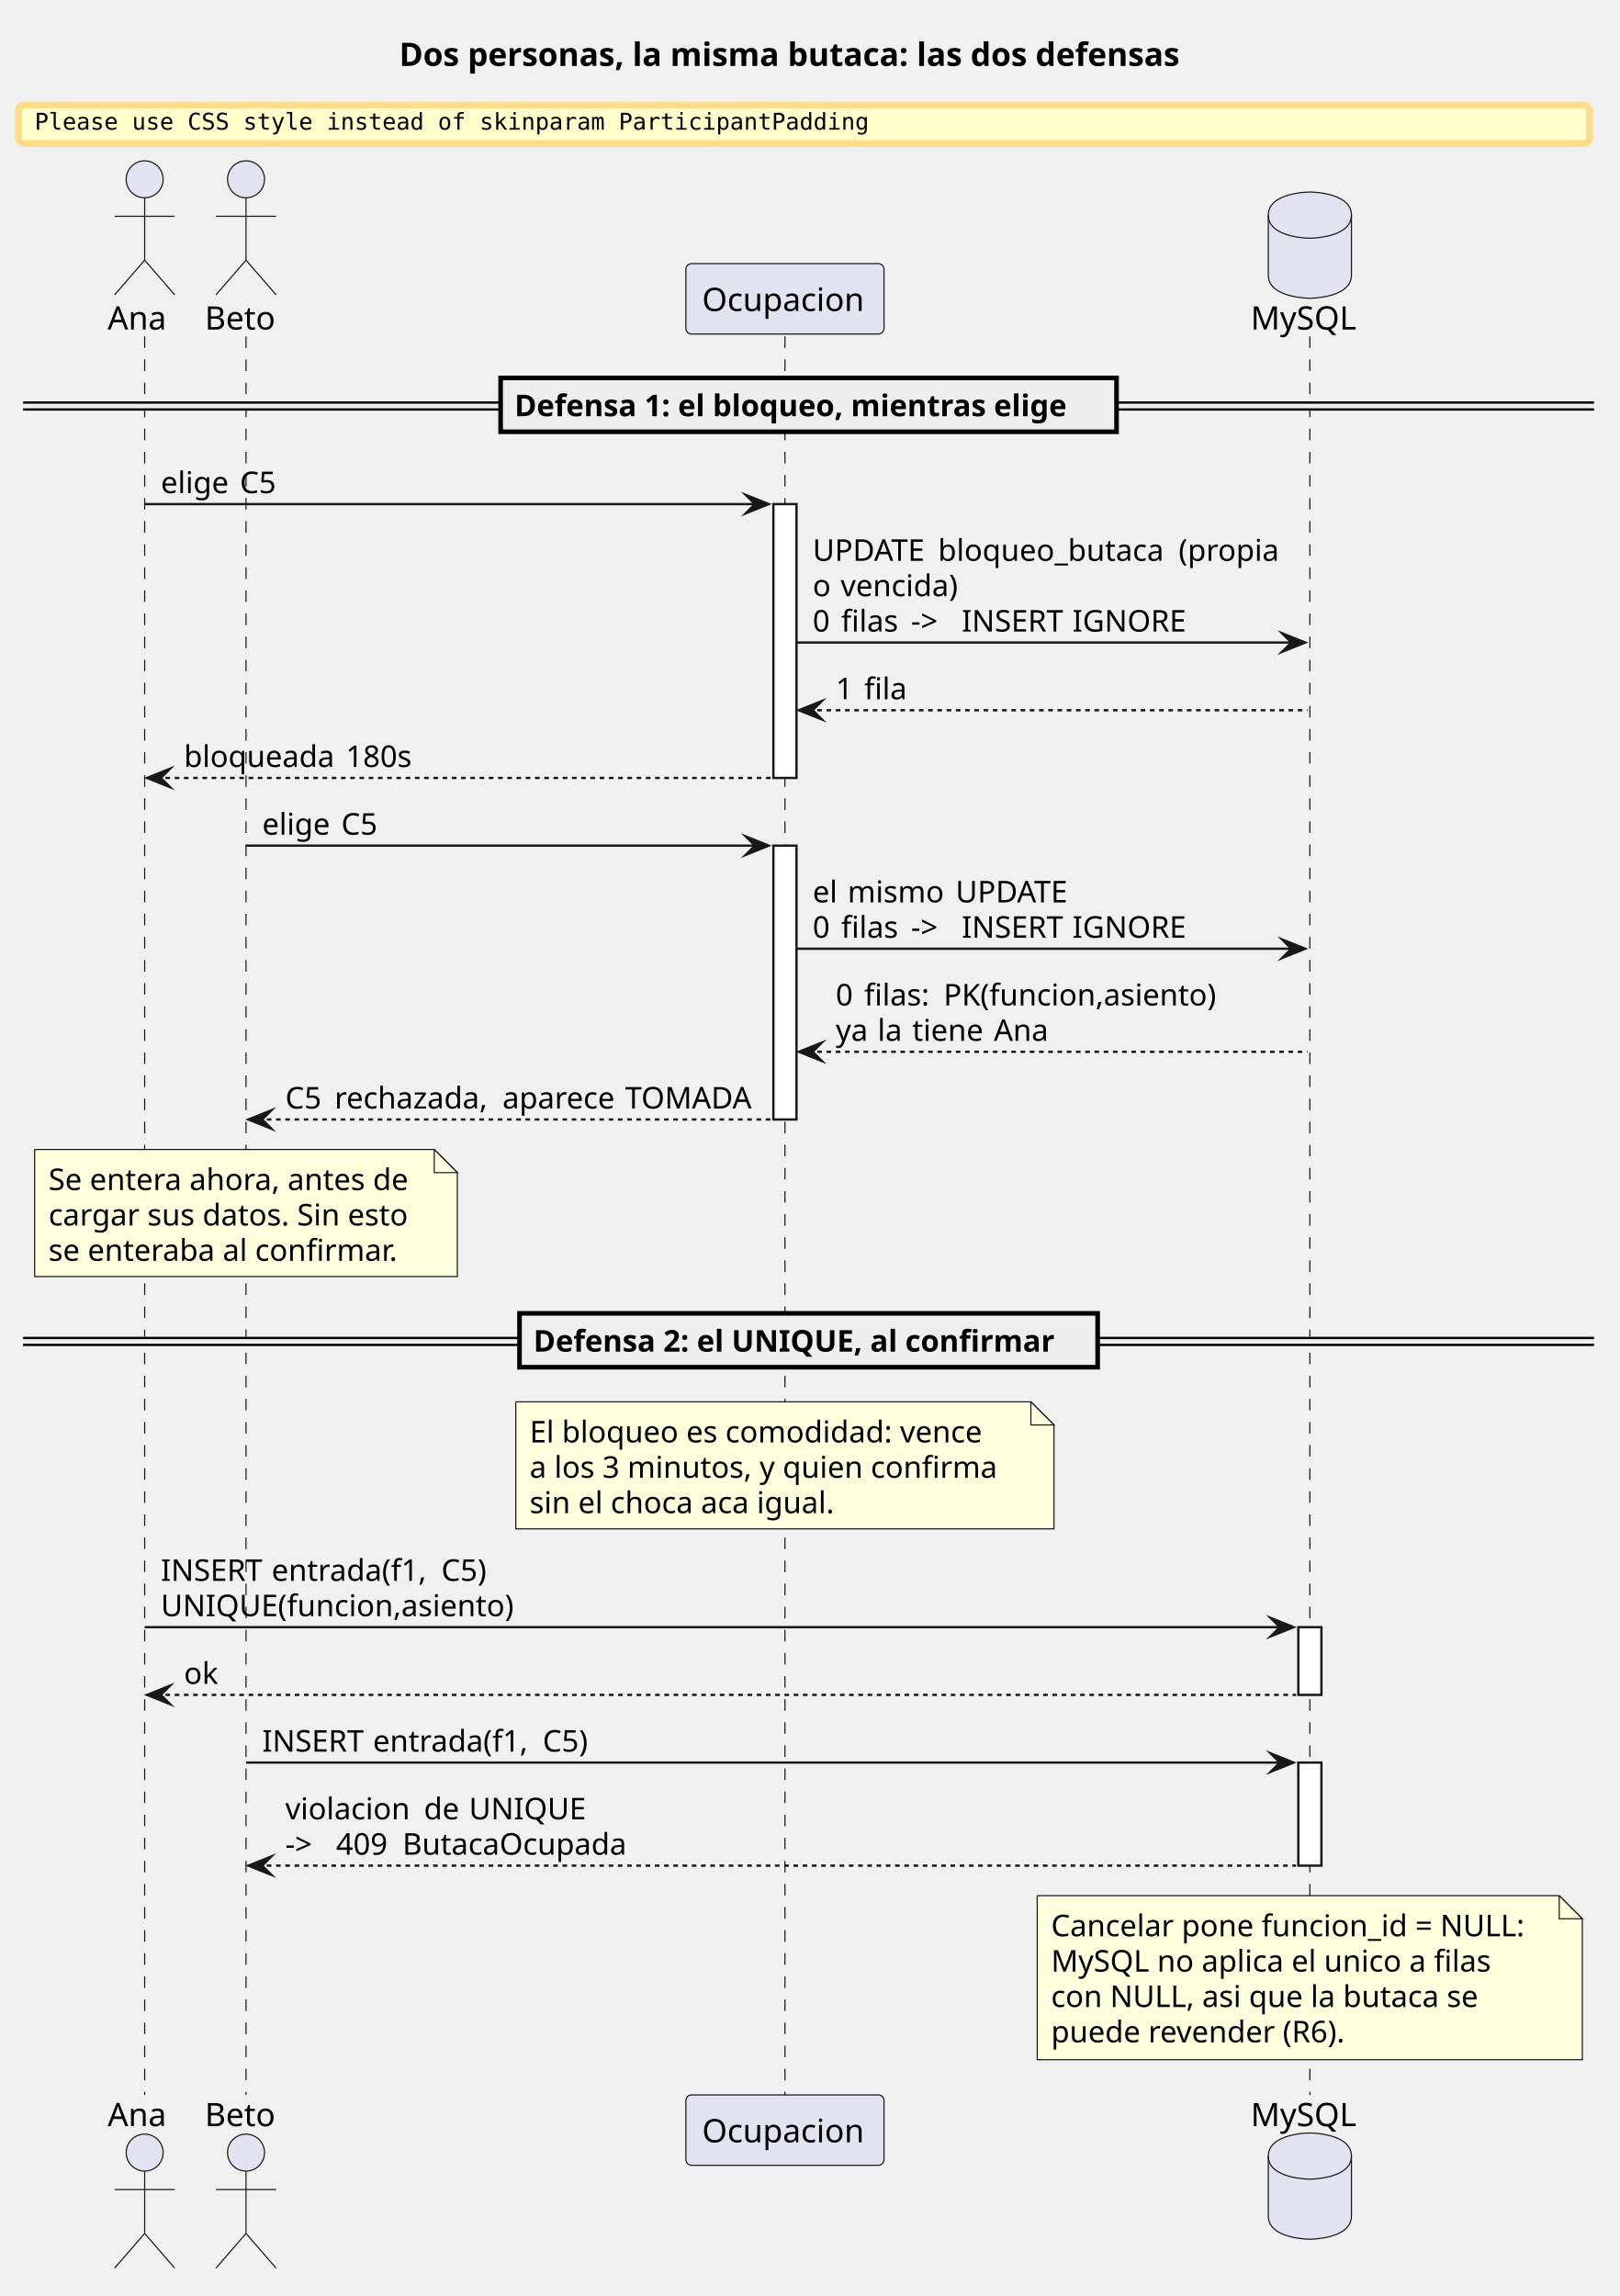
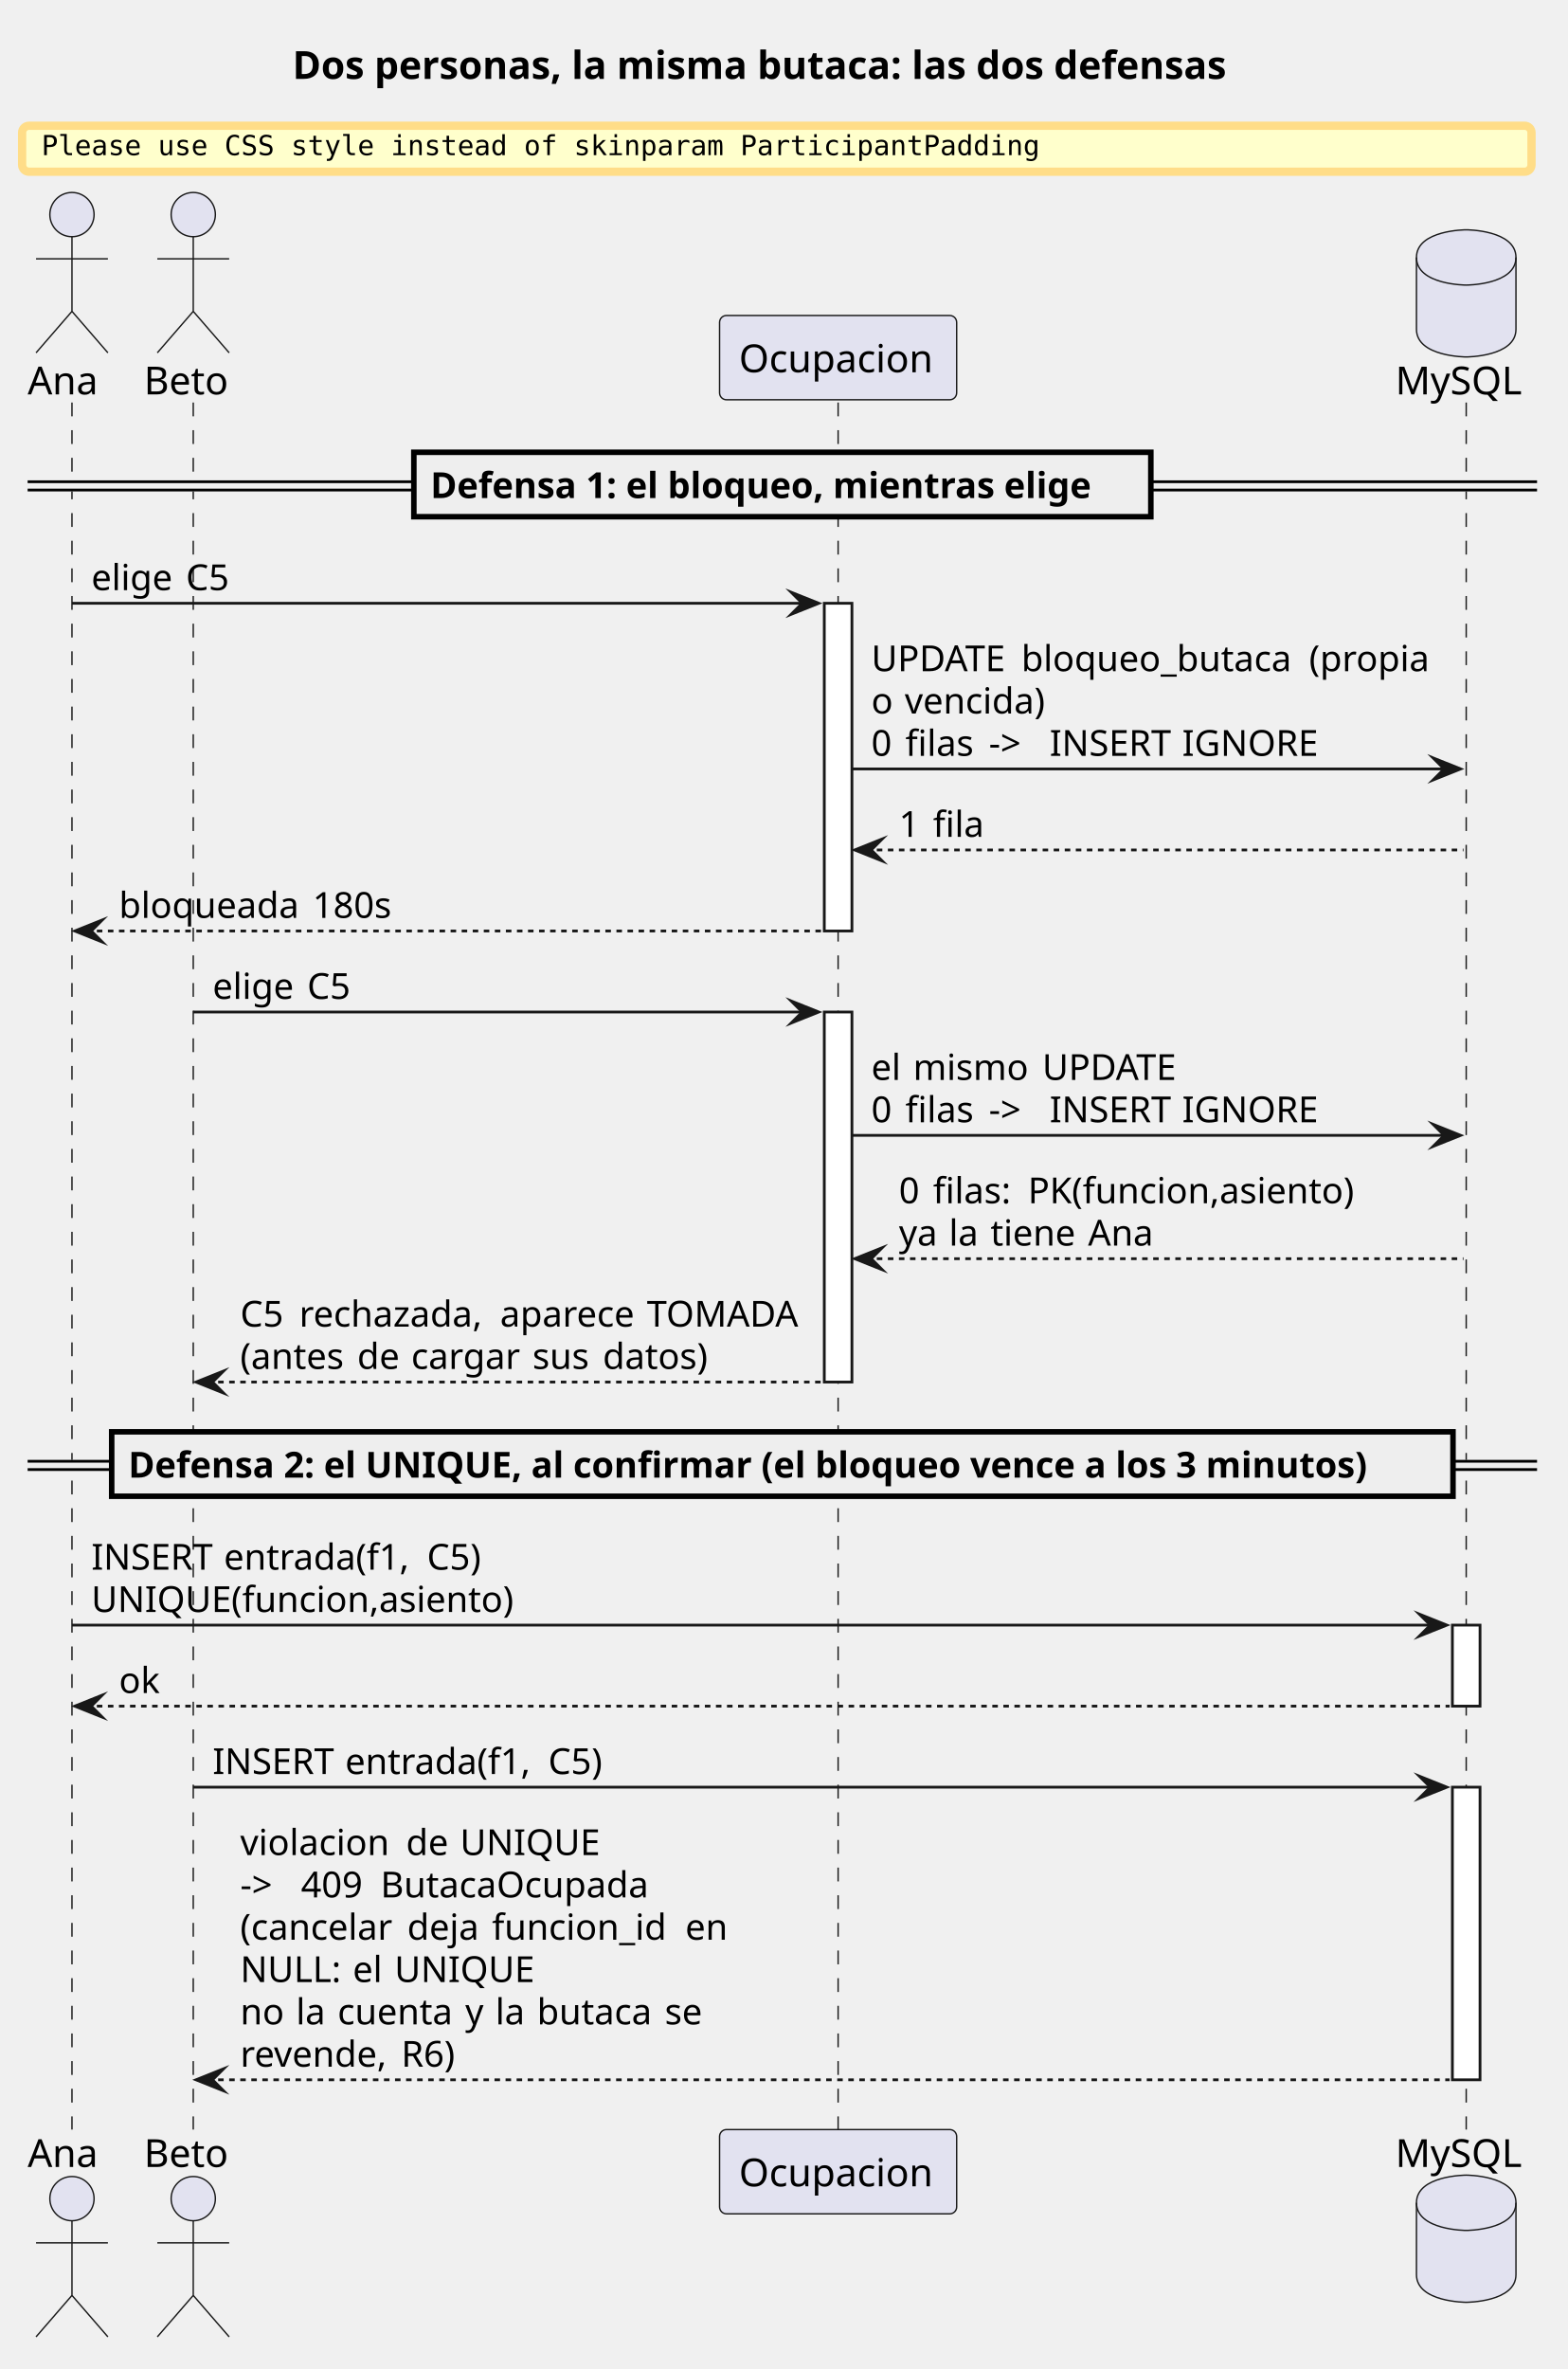
- <svg xmlns="http://www.w3.org/2000/svg" version="1.1" data-diagram-type="SEQUENCE" style="width:701px;height:994px;background:#FFFFFF;" width="701px" height="994px" viewBox="0 0 701 994" zoomAndPan="magnify" preserveAspectRatio="none" contentStyleType="text/css">
+ <svg xmlns="http://www.w3.org/2000/svg" version="1.1" data-diagram-type="SEQUENCE" style="width:567px;height:857px;background:#FFFFFF;" width="567px" height="857px" viewBox="0 0 567 857" zoomAndPan="magnify" preserveAspectRatio="none" contentStyleType="text/css">
  <defs />
  <g font-family="sans-serif" lengthAdjust="spacing">
    <g class="title" data-source-line="1">
-       <text x="172.825" y="28.535" fill="#000" font-size="14" textLength="353.486" font-weight="700">Dos personas, la misma butaca: las dos defensas</text>
-     </g>
-     <rect x="8" y="45.488" width="680.137" height="16.641" fill="#FFC" style="stroke:#FD8;stroke-width:3;" rx="2.5" ry="2.5" />
+       <text x="105.823" y="28.535" fill="#000" font-size="14" textLength="353.486" font-weight="700">Dos personas, la misma butaca: las dos defensas</text>
+     </g>
+     <rect x="8" y="45.488" width="546.133" height="16.641" fill="#FFC" style="stroke:#FD8;stroke-width:3;" rx="2.5" ry="2.5" />
    <text x="15" y="56.129" fill="#000" font-size="10" textLength="361.23" font-family="monospace">Please use CSS style instead of skinparam ParticipantPadding</text>
    <g>
-       <rect x="59.131" y="145.617" width="8" height="761.316" fill="#000" fill-opacity="0" />
-       <line x1="62.631" y1="145.617" x2="62.631" y2="906.934" style="stroke:#181818;stroke-width:0.5;stroke-dasharray:5,5;" />
-     </g>
-     <g>
-       <rect x="103.015" y="145.617" width="8" height="761.316" fill="#000" fill-opacity="0" />
-       <line x1="106.515" y1="145.617" x2="106.515" y2="906.934" style="stroke:#181818;stroke-width:0.5;stroke-dasharray:5,5;" />
-     </g>
-     <g>
-       <rect x="336.34" y="145.617" width="8" height="761.316" fill="#000" fill-opacity="0" />
-       <line x1="339.84" y1="145.617" x2="339.84" y2="906.934" style="stroke:#181818;stroke-width:0.5;stroke-dasharray:5,5;" />
-     </g>
-     <g>
-       <rect x="334.84" y="218.238" width="10" height="118.553" fill="#FFF" style="stroke:#181818;stroke-width:1;" />
-     </g>
-     <g>
-       <rect x="334.84" y="366.102" width="10" height="118.553" fill="#FFF" style="stroke:#181818;stroke-width:1;" />
-     </g>
-     <g>
-       <rect x="563.598" y="145.617" width="8" height="761.316" fill="#000" fill-opacity="0" />
-       <line x1="567.098" y1="145.617" x2="567.098" y2="906.934" style="stroke:#181818;stroke-width:0.5;stroke-dasharray:5,5;" />
-     </g>
-     <g>
-       <rect x="562.098" y="704.449" width="10" height="29.311" fill="#FFF" style="stroke:#181818;stroke-width:1;" />
-     </g>
-     <g>
-       <rect x="562.098" y="763.07" width="10" height="44.621" fill="#FFF" style="stroke:#181818;stroke-width:1;" />
-     </g>
-     <text x="46.592" y="142.664" fill="#000" font-size="14" textLength="26.079">Ana</text>
-     <ellipse cx="62.631" cy="77.629" rx="8" ry="8" fill="#E2E2F0" style="stroke:#181818;stroke-width:0.5;" />
-     <path d="M62.631,85.629 L62.631,112.629 M49.631,93.629 L75.631,93.629 M62.631,112.629 L49.631,127.629 M62.631,112.629 L75.631,127.629" style="stroke:#181818;stroke-width:0.5;" fill="none" />
-     <text x="88.671" y="142.664" fill="#000" font-size="14" textLength="29.688">Beto</text>
-     <ellipse cx="106.515" cy="77.629" rx="8" ry="8" fill="#E2E2F0" style="stroke:#181818;stroke-width:0.5;" />
-     <path d="M106.515,85.629 L106.515,112.629 M93.515,93.629 L119.515,93.629 M106.515,112.629 L93.515,127.629 M106.515,112.629 L119.515,127.629" style="stroke:#181818;stroke-width:0.5;" fill="none" />
-     <rect x="296.948" y="114.129" width="85.784" height="30.488" fill="#E2E2F0" style="stroke:#181818;stroke-width:0.5;" rx="2.5" ry="2.5" />
-     <text x="303.948" y="134.664" fill="#000" font-size="14" textLength="71.784">Ocupacion</text>
-     <text x="541.471" y="142.664" fill="#000" font-size="14" textLength="45.254">MySQL</text>
-     <path d="M549.098,93.129 C549.098,83.129 567.098,83.129 567.098,83.129 C567.098,83.129 585.098,83.129 585.098,93.129 L585.098,119.129 C585.098,129.129 567.098,129.129 567.098,129.129 C567.098,129.129 549.098,129.129 549.098,119.129 L549.098,93.129" style="stroke:#181818;stroke-width:0.5;" fill="#E2E2F0" />
-     <path d="M549.098,93.129 C549.098,103.129 567.098,103.129 567.098,103.129 C567.098,103.129 585.098,103.129 585.098,93.129" style="stroke:#181818;stroke-width:0.5;" fill="none" />
-     <text x="46.592" y="920.469" fill="#000" font-size="14" textLength="26.079">Ana</text>
-     <ellipse cx="62.631" cy="931.922" rx="8" ry="8" fill="#E2E2F0" style="stroke:#181818;stroke-width:0.5;" />
-     <path d="M62.631,939.922 L62.631,966.922 M49.631,947.922 L75.631,947.922 M62.631,966.922 L49.631,981.922 M62.631,966.922 L75.631,981.922" style="stroke:#181818;stroke-width:0.5;" fill="none" />
-     <text x="88.671" y="920.469" fill="#000" font-size="14" textLength="29.688">Beto</text>
-     <ellipse cx="106.515" cy="931.922" rx="8" ry="8" fill="#E2E2F0" style="stroke:#181818;stroke-width:0.5;" />
-     <path d="M106.515,939.922 L106.515,966.922 M93.515,947.922 L119.515,947.922 M106.515,966.922 L93.515,981.922 M106.515,966.922 L119.515,981.922" style="stroke:#181818;stroke-width:0.5;" fill="none" />
-     <rect x="296.948" y="906.934" width="85.784" height="30.488" fill="#E2E2F0" style="stroke:#181818;stroke-width:0.5;" rx="2.5" ry="2.5" />
-     <text x="303.948" y="927.469" fill="#000" font-size="14" textLength="71.784">Ocupacion</text>
-     <text x="541.471" y="920.469" fill="#000" font-size="14" textLength="45.254">MySQL</text>
-     <path d="M549.098,933.422 C549.098,923.422 567.098,923.422 567.098,923.422 C567.098,923.422 585.098,923.422 585.098,933.422 L585.098,959.422 C585.098,969.422 567.098,969.422 567.098,969.422 C567.098,969.422 549.098,969.422 549.098,959.422 L549.098,933.422" style="stroke:#181818;stroke-width:0.5;" fill="#E2E2F0" />
-     <path d="M549.098,933.422 C549.098,943.422 567.098,943.422 567.098,943.422 C567.098,943.422 585.098,943.422 585.098,933.422" style="stroke:#181818;stroke-width:0.5;" fill="none" />
-     <rect x="10" y="174.272" width="680.137" height="3" fill="#EEE" style="stroke:#EEE;stroke-width:1;" />
-     <line x1="10" y1="174.272" x2="690.137" y2="174.272" style="stroke:#000;stroke-width:1;" />
-     <line x1="10" y1="177.272" x2="690.137" y2="177.272" style="stroke:#000;stroke-width:1;" />
-     <rect x="216.741" y="163.617" width="266.656" height="23.311" fill="#EEE" style="stroke:#000;stroke-width:2;" />
-     <text x="222.741" y="180.186" fill="#000" font-size="13" textLength="248.371" font-weight="700">Defensa 1: el bloqueo, mientras elige</text>
-     <polygon points="322.84,214.238,332.84,218.238,322.84,222.238,326.84,218.238" fill="#181818" style="stroke:#181818;stroke-width:1;stroke-linejoin:miter;stroke-miterlimit:10;" />
-     <line x1="62.631" y1="218.238" x2="328.84" y2="218.238" style="stroke:#181818;stroke-width:1;" />
-     <text x="69.631" y="213.496" fill="#000" font-size="13" textLength="30.107">elige</text>
-     <text x="99.738" y="213.496" fill="#000" font-size="13"> </text>
-     <text x="103.852" y="213.496" fill="#000" font-size="13" textLength="17.215">C5</text>
-     <polygon points="555.098,274.17,565.098,278.17,555.098,282.17,559.098,278.17" fill="#181818" style="stroke:#181818;stroke-width:1;stroke-linejoin:miter;stroke-miterlimit:10;" />
-     <line x1="344.84" y1="278.17" x2="561.098" y2="278.17" style="stroke:#181818;stroke-width:1;" />
-     <text x="351.84" y="242.807" fill="#000" font-size="13" textLength="50.166">UPDATE</text>
-     <text x="402.005" y="242.807" fill="#000" font-size="13"> </text>
-     <text x="406.119" y="242.807" fill="#000" font-size="13" textLength="100.033">bloqueo_butaca</text>
-     <text x="506.151" y="242.807" fill="#000" font-size="13"> </text>
-     <text x="510.265" y="242.807" fill="#000" font-size="13" textLength="44.833">(propia</text>
-     <text x="351.84" y="258.117" fill="#000" font-size="13">o</text>
-     <text x="359.825" y="258.117" fill="#000" font-size="13"> </text>
-     <text x="363.938" y="258.117" fill="#000" font-size="13" textLength="52.044">vencida)</text>
-     <text x="351.84" y="273.428" fill="#000" font-size="13">0</text>
-     <text x="360.06" y="273.428" fill="#000" font-size="13"> </text>
-     <text x="364.173" y="273.428" fill="#000" font-size="13" textLength="26.102">filas</text>
-     <text x="390.275" y="273.428" fill="#000" font-size="13"> </text>
-     <text x="394.388" y="273.428" fill="#000" font-size="13" textLength="17.856">-&gt;</text>
-     <text x="412.244" y="273.428" fill="#000" font-size="13"> </text>
-     <text x="416.357" y="273.428" fill="#000" font-size="13" textLength="43.837">INSERT</text>
-     <text x="460.194" y="273.428" fill="#000" font-size="13"> </text>
-     <text x="464.308" y="273.428" fill="#000" font-size="13" textLength="48.109">IGNORE</text>
-     <polygon points="355.84,303.48,345.84,307.48,355.84,311.48,351.84,307.48" fill="#181818" style="stroke:#181818;stroke-width:1;stroke-linejoin:miter;stroke-miterlimit:10;" />
-     <line x1="349.84" y1="307.48" x2="566.098" y2="307.48" style="stroke:#181818;stroke-width:1;stroke-dasharray:2,2;" />
-     <text x="361.84" y="302.738" fill="#000" font-size="13">1</text>
-     <text x="370.06" y="302.738" fill="#000" font-size="13"> </text>
-     <text x="374.173" y="302.738" fill="#000" font-size="13" textLength="19.475">fila</text>
-     <polygon points="73.631,332.791,63.631,336.791,73.631,340.791,69.631,336.791" fill="#181818" style="stroke:#181818;stroke-width:1;stroke-linejoin:miter;stroke-miterlimit:10;" />
-     <line x1="67.631" y1="336.791" x2="333.84" y2="336.791" style="stroke:#181818;stroke-width:1;stroke-dasharray:2,2;" />
-     <text x="79.631" y="332.049" fill="#000" font-size="13" textLength="65.958">bloqueada</text>
-     <text x="145.59" y="332.049" fill="#000" font-size="13"> </text>
-     <text x="149.703" y="332.049" fill="#000" font-size="13" textLength="31.288">180s</text>
-     <polygon points="322.84,362.102,332.84,366.102,322.84,370.102,326.84,366.102" fill="#181818" style="stroke:#181818;stroke-width:1;stroke-linejoin:miter;stroke-miterlimit:10;" />
-     <line x1="106.515" y1="366.102" x2="328.84" y2="366.102" style="stroke:#181818;stroke-width:1;" />
-     <text x="113.515" y="361.359" fill="#000" font-size="13" textLength="30.107">elige</text>
-     <text x="143.622" y="361.359" fill="#000" font-size="13"> </text>
-     <text x="147.735" y="361.359" fill="#000" font-size="13" textLength="17.215">C5</text>
-     <polygon points="555.098,406.723,565.098,410.723,555.098,414.723,559.098,410.723" fill="#181818" style="stroke:#181818;stroke-width:1;stroke-linejoin:miter;stroke-miterlimit:10;" />
-     <line x1="344.84" y1="410.723" x2="561.098" y2="410.723" style="stroke:#181818;stroke-width:1;" />
-     <text x="351.84" y="390.67" fill="#000" font-size="13" textLength="11">el</text>
-     <text x="362.84" y="390.67" fill="#000" font-size="13"> </text>
-     <text x="366.954" y="390.67" fill="#000" font-size="13" textLength="42.644">mismo</text>
-     <text x="409.597" y="390.67" fill="#000" font-size="13"> </text>
-     <text x="413.71" y="390.67" fill="#000" font-size="13" textLength="50.166">UPDATE</text>
-     <text x="351.84" y="405.98" fill="#000" font-size="13">0</text>
-     <text x="360.06" y="405.98" fill="#000" font-size="13"> </text>
-     <text x="364.173" y="405.98" fill="#000" font-size="13" textLength="26.102">filas</text>
-     <text x="390.275" y="405.98" fill="#000" font-size="13"> </text>
-     <text x="394.388" y="405.98" fill="#000" font-size="13" textLength="17.856">-&gt;</text>
-     <text x="412.244" y="405.98" fill="#000" font-size="13"> </text>
-     <text x="416.357" y="405.98" fill="#000" font-size="13" textLength="43.837">INSERT</text>
-     <text x="460.194" y="405.98" fill="#000" font-size="13"> </text>
-     <text x="464.308" y="405.98" fill="#000" font-size="13" textLength="48.109">IGNORE</text>
-     <polygon points="355.84,451.344,345.84,455.344,355.84,459.344,351.84,455.344" fill="#181818" style="stroke:#181818;stroke-width:1;stroke-linejoin:miter;stroke-miterlimit:10;" />
-     <line x1="349.84" y1="455.344" x2="566.098" y2="455.344" style="stroke:#181818;stroke-width:1;stroke-dasharray:2,2;" />
-     <text x="361.84" y="435.291" fill="#000" font-size="13">0</text>
-     <text x="370.06" y="435.291" fill="#000" font-size="13"> </text>
-     <text x="374.173" y="435.291" fill="#000" font-size="13" textLength="30.215">filas:</text>
-     <text x="404.388" y="435.291" fill="#000" font-size="13"> </text>
-     <text x="408.501" y="435.291" fill="#000" font-size="13" textLength="121.348">PK(funcion,asiento)</text>
-     <text x="361.84" y="450.602" fill="#000" font-size="13" textLength="13.971">ya</text>
-     <text x="375.811" y="450.602" fill="#000" font-size="13"> </text>
-     <text x="379.924" y="450.602" fill="#000" font-size="13" textLength="10.937">la</text>
-     <text x="390.861" y="450.602" fill="#000" font-size="13"> </text>
-     <text x="394.975" y="450.602" fill="#000" font-size="13" textLength="31.173">tiene</text>
-     <text x="426.148" y="450.602" fill="#000" font-size="13"> </text>
-     <text x="430.261" y="450.602" fill="#000" font-size="13" textLength="24.216">Ana</text>
-     <polygon points="117.515,480.654,107.515,484.654,117.515,488.654,113.515,484.654" fill="#181818" style="stroke:#181818;stroke-width:1;stroke-linejoin:miter;stroke-miterlimit:10;" />
-     <line x1="111.515" y1="484.654" x2="333.84" y2="484.654" style="stroke:#181818;stroke-width:1;stroke-dasharray:2,2;" />
-     <text x="123.515" y="479.912" fill="#000" font-size="13" textLength="17.215">C5</text>
-     <text x="140.73" y="479.912" fill="#000" font-size="13"> </text>
-     <text x="144.843" y="479.912" fill="#000" font-size="13" textLength="68.574">rechazada,</text>
-     <text x="213.417" y="479.912" fill="#000" font-size="13"> </text>
-     <text x="217.53" y="479.912" fill="#000" font-size="13" textLength="49.004">aparece</text>
-     <text x="266.534" y="479.912" fill="#000" font-size="13"> </text>
-     <text x="270.647" y="479.912" fill="#000" font-size="13" textLength="57.192">TOMADA</text>
-     <path d="M15,497.654 L15,552.654 L198,552.654 L198,507.654 L188,497.654 L15,497.654" style="stroke:#181818;stroke-width:0.5;" fill="#FEFFDD" />
-     <path d="M188,497.654 L188,507.654 L198,507.654 L188,497.654" style="stroke:#181818;stroke-width:0.5;" fill="#FEFFDD" />
-     <text x="21" y="515.223" fill="#000" font-size="13" textLength="159.859">Se entera ahora, antes de</text>
-     <text x="21" y="530.533" fill="#000" font-size="13" textLength="162.03">cargar sus datos. Sin esto</text>
-     <text x="21" y="545.844" fill="#000" font-size="13" textLength="157.739">se enteraba al confirmar.</text>
-     <rect x="10" y="579.241" width="680.137" height="3" fill="#EEE" style="stroke:#EEE;stroke-width:1;" />
-     <line x1="10" y1="579.241" x2="690.137" y2="579.241" style="stroke:#000;stroke-width:1;" />
-     <line x1="10" y1="582.241" x2="690.137" y2="582.241" style="stroke:#000;stroke-width:1;" />
-     <rect x="224.923" y="568.586" width="250.292" height="23.311" fill="#EEE" style="stroke:#000;stroke-width:2;" />
-     <text x="230.923" y="585.154" fill="#000" font-size="13" textLength="232.007" font-weight="700">Defensa 2: el UNIQUE, al confirmar</text>
-     <path d="M223.309,606.896 L223.309,661.896 L456.309,661.896 L456.309,616.896 L446.309,606.896 L223.309,606.896" style="stroke:#181818;stroke-width:0.5;" fill="#FEFFDD" />
-     <path d="M446.309,606.896 L446.309,616.896 L456.309,616.896 L446.309,606.896" style="stroke:#181818;stroke-width:0.5;" fill="#FEFFDD" />
-     <text x="229.309" y="624.465" fill="#000" font-size="13" textLength="202.833">El bloqueo es comodidad: vence</text>
-     <text x="229.309" y="639.775" fill="#000" font-size="13" textLength="212.063">a los 3 minutos, y quien confirma</text>
-     <text x="229.309" y="655.086" fill="#000" font-size="13" textLength="138.455">sin el choca aca igual.</text>
-     <polygon points="550.098,700.449,560.098,704.449,550.098,708.449,554.098,704.449" fill="#181818" style="stroke:#181818;stroke-width:1;stroke-linejoin:miter;stroke-miterlimit:10;" />
-     <line x1="62.631" y1="704.449" x2="556.098" y2="704.449" style="stroke:#181818;stroke-width:1;" />
-     <text x="69.631" y="684.396" fill="#000" font-size="13" textLength="43.837">INSERT</text>
-     <text x="113.468" y="684.396" fill="#000" font-size="13"> </text>
-     <text x="117.582" y="684.396" fill="#000" font-size="13" textLength="69.374">entrada(f1,</text>
-     <text x="186.955" y="684.396" fill="#000" font-size="13"> </text>
-     <text x="191.068" y="684.396" fill="#000" font-size="13" textLength="21.442">C5)</text>
-     <text x="69.631" y="699.707" fill="#000" font-size="13" textLength="154.185">UNIQUE(funcion,asiento)</text>
-     <polygon points="73.631,729.76,63.631,733.76,73.631,737.76,69.631,733.76" fill="#181818" style="stroke:#181818;stroke-width:1;stroke-linejoin:miter;stroke-miterlimit:10;" />
-     <line x1="67.631" y1="733.76" x2="561.098" y2="733.76" style="stroke:#181818;stroke-width:1;stroke-dasharray:2,2;" />
-     <text x="79.631" y="729.018" fill="#000" font-size="13" textLength="15.583">ok</text>
-     <polygon points="550.098,759.07,560.098,763.07,550.098,767.07,554.098,763.07" fill="#181818" style="stroke:#181818;stroke-width:1;stroke-linejoin:miter;stroke-miterlimit:10;" />
-     <line x1="106.515" y1="763.07" x2="556.098" y2="763.07" style="stroke:#181818;stroke-width:1;" />
-     <text x="113.515" y="758.328" fill="#000" font-size="13" textLength="43.837">INSERT</text>
-     <text x="157.352" y="758.328" fill="#000" font-size="13"> </text>
-     <text x="161.465" y="758.328" fill="#000" font-size="13" textLength="69.374">entrada(f1,</text>
-     <text x="230.839" y="758.328" fill="#000" font-size="13"> </text>
-     <text x="234.952" y="758.328" fill="#000" font-size="13" textLength="21.442">C5)</text>
-     <polygon points="117.515,803.691,107.515,807.691,117.515,811.691,113.515,807.691" fill="#181818" style="stroke:#181818;stroke-width:1;stroke-linejoin:miter;stroke-miterlimit:10;" />
-     <line x1="111.515" y1="807.691" x2="561.098" y2="807.691" style="stroke:#181818;stroke-width:1;stroke-dasharray:2,2;" />
-     <text x="123.515" y="787.639" fill="#000" font-size="13" textLength="55.878">violacion</text>
-     <text x="179.394" y="787.639" fill="#000" font-size="13"> </text>
-     <text x="183.507" y="787.639" fill="#000" font-size="13" textLength="15.425">de</text>
-     <text x="198.932" y="787.639" fill="#000" font-size="13"> </text>
-     <text x="203.045" y="787.639" fill="#000" font-size="13" textLength="48.509">UNIQUE</text>
-     <text x="123.515" y="802.949" fill="#000" font-size="13" textLength="17.856">-&gt;</text>
-     <text x="141.371" y="802.949" fill="#000" font-size="13"> </text>
-     <text x="145.484" y="802.949" fill="#000" font-size="13" textLength="24.661">409</text>
-     <text x="170.145" y="802.949" fill="#000" font-size="13"> </text>
-     <text x="174.258" y="802.949" fill="#000" font-size="13" textLength="96.973">ButacaOcupada</text>
-     <path d="M449.059,820.691 L449.059,891.691 L685.059,891.691 L685.059,830.691 L675.059,820.691 L449.059,820.691" style="stroke:#181818;stroke-width:0.5;" fill="#FEFFDD" />
-     <path d="M675.059,820.691 L675.059,830.691 L685.059,830.691 L675.059,820.691" style="stroke:#181818;stroke-width:0.5;" fill="#FEFFDD" />
-     <text x="455.059" y="838.26" fill="#000" font-size="13" textLength="215.078">Cancelar pone funcion_id = NULL:</text>
-     <text x="455.059" y="853.57" fill="#000" font-size="13" textLength="198.288">MySQL no aplica el unico a filas</text>
-     <text x="455.059" y="868.881" fill="#000" font-size="13" textLength="191.972">con NULL, asi que la butaca se</text>
-     <text x="455.059" y="884.191" fill="#000" font-size="13" textLength="131.498">puede revender (R6).</text>
+       <rect x="22.54" y="145.617" width="8" height="624.764" fill="#000" fill-opacity="0" />
+       <line x1="26.04" y1="145.617" x2="26.04" y2="770.381" style="stroke:#181818;stroke-width:0.5;stroke-dasharray:5,5;" />
+     </g>
+     <g>
+       <rect x="66.423" y="145.617" width="8" height="624.764" fill="#000" fill-opacity="0" />
+       <line x1="69.923" y1="145.617" x2="69.923" y2="770.381" style="stroke:#181818;stroke-width:0.5;stroke-dasharray:5,5;" />
+     </g>
+     <g>
+       <rect x="299.748" y="145.617" width="8" height="624.764" fill="#000" fill-opacity="0" />
+       <line x1="303.248" y1="145.617" x2="303.248" y2="770.381" style="stroke:#181818;stroke-width:0.5;stroke-dasharray:5,5;" />
+     </g>
+     <g>
+       <rect x="298.248" y="218.238" width="10" height="118.553" fill="#FFF" style="stroke:#181818;stroke-width:1;" />
+     </g>
+     <g>
+       <rect x="298.248" y="366.102" width="10" height="133.863" fill="#FFF" style="stroke:#181818;stroke-width:1;" />
+     </g>
+     <g>
+       <rect x="527.006" y="145.617" width="8" height="624.764" fill="#000" fill-opacity="0" />
+       <line x1="530.506" y1="145.617" x2="530.506" y2="770.381" style="stroke:#181818;stroke-width:0.5;stroke-dasharray:5,5;" />
+     </g>
+     <g>
+       <rect x="525.506" y="587.896" width="10" height="29.311" fill="#FFF" style="stroke:#181818;stroke-width:1;" />
+     </g>
+     <g>
+       <rect x="525.506" y="646.518" width="10" height="105.863" fill="#FFF" style="stroke:#181818;stroke-width:1;" />
+     </g>
+     <text x="10" y="142.664" fill="#000" font-size="14" textLength="26.079">Ana</text>
+     <ellipse cx="26.04" cy="77.629" rx="8" ry="8" fill="#E2E2F0" style="stroke:#181818;stroke-width:0.5;" />
+     <path d="M26.04,85.629 L26.04,112.629 M13.04,93.629 L39.04,93.629 M26.04,112.629 L13.04,127.629 M26.04,112.629 L39.04,127.629" style="stroke:#181818;stroke-width:0.5;" fill="none" />
+     <text x="52.079" y="142.664" fill="#000" font-size="14" textLength="29.688">Beto</text>
+     <ellipse cx="69.923" cy="77.629" rx="8" ry="8" fill="#E2E2F0" style="stroke:#181818;stroke-width:0.5;" />
+     <path d="M69.923,85.629 L69.923,112.629 M56.923,93.629 L82.923,93.629 M69.923,112.629 L56.923,127.629 M69.923,112.629 L82.923,127.629" style="stroke:#181818;stroke-width:0.5;" fill="none" />
+     <rect x="260.356" y="114.129" width="85.784" height="30.488" fill="#E2E2F0" style="stroke:#181818;stroke-width:0.5;" rx="2.5" ry="2.5" />
+     <text x="267.356" y="134.664" fill="#000" font-size="14" textLength="71.784">Ocupacion</text>
+     <text x="504.879" y="142.664" fill="#000" font-size="14" textLength="45.254">MySQL</text>
+     <path d="M512.506,93.129 C512.506,83.129 530.506,83.129 530.506,83.129 C530.506,83.129 548.506,83.129 548.506,93.129 L548.506,119.129 C548.506,129.129 530.506,129.129 530.506,129.129 C530.506,129.129 512.506,129.129 512.506,119.129 L512.506,93.129" style="stroke:#181818;stroke-width:0.5;" fill="#E2E2F0" />
+     <path d="M512.506,93.129 C512.506,103.129 530.506,103.129 530.506,103.129 C530.506,103.129 548.506,103.129 548.506,93.129" style="stroke:#181818;stroke-width:0.5;" fill="none" />
+     <text x="10" y="783.916" fill="#000" font-size="14" textLength="26.079">Ana</text>
+     <ellipse cx="26.04" cy="795.369" rx="8" ry="8" fill="#E2E2F0" style="stroke:#181818;stroke-width:0.5;" />
+     <path d="M26.04,803.369 L26.04,830.369 M13.04,811.369 L39.04,811.369 M26.04,830.369 L13.04,845.369 M26.04,830.369 L39.04,845.369" style="stroke:#181818;stroke-width:0.5;" fill="none" />
+     <text x="52.079" y="783.916" fill="#000" font-size="14" textLength="29.688">Beto</text>
+     <ellipse cx="69.923" cy="795.369" rx="8" ry="8" fill="#E2E2F0" style="stroke:#181818;stroke-width:0.5;" />
+     <path d="M69.923,803.369 L69.923,830.369 M56.923,811.369 L82.923,811.369 M69.923,830.369 L56.923,845.369 M69.923,830.369 L82.923,845.369" style="stroke:#181818;stroke-width:0.5;" fill="none" />
+     <rect x="260.356" y="770.381" width="85.784" height="30.488" fill="#E2E2F0" style="stroke:#181818;stroke-width:0.5;" rx="2.5" ry="2.5" />
+     <text x="267.356" y="790.916" fill="#000" font-size="14" textLength="71.784">Ocupacion</text>
+     <text x="504.879" y="783.916" fill="#000" font-size="14" textLength="45.254">MySQL</text>
+     <path d="M512.506,796.869 C512.506,786.869 530.506,786.869 530.506,786.869 C530.506,786.869 548.506,786.869 548.506,796.869 L548.506,822.869 C548.506,832.869 530.506,832.869 530.506,832.869 C530.506,832.869 512.506,832.869 512.506,822.869 L512.506,796.869" style="stroke:#181818;stroke-width:0.5;" fill="#E2E2F0" />
+     <path d="M512.506,796.869 C512.506,806.869 530.506,806.869 530.506,806.869 C530.506,806.869 548.506,806.869 548.506,796.869" style="stroke:#181818;stroke-width:0.5;" fill="none" />
+     <rect x="10" y="174.272" width="546.133" height="3" fill="#EEE" style="stroke:#EEE;stroke-width:1;" />
+     <line x1="10" y1="174.272" x2="556.133" y2="174.272" style="stroke:#000;stroke-width:1;" />
+     <line x1="10" y1="177.272" x2="556.133" y2="177.272" style="stroke:#000;stroke-width:1;" />
+     <rect x="149.739" y="163.617" width="266.656" height="23.311" fill="#EEE" style="stroke:#000;stroke-width:2;" />
+     <text x="155.739" y="180.186" fill="#000" font-size="13" textLength="248.371" font-weight="700">Defensa 1: el bloqueo, mientras elige</text>
+     <polygon points="286.248,214.238,296.248,218.238,286.248,222.238,290.248,218.238" fill="#181818" style="stroke:#181818;stroke-width:1;stroke-linejoin:miter;stroke-miterlimit:10;" />
+     <line x1="26.04" y1="218.238" x2="292.248" y2="218.238" style="stroke:#181818;stroke-width:1;" />
+     <text x="33.04" y="213.496" fill="#000" font-size="13" textLength="30.107">elige</text>
+     <text x="63.146" y="213.496" fill="#000" font-size="13"> </text>
+     <text x="67.26" y="213.496" fill="#000" font-size="13" textLength="17.215">C5</text>
+     <polygon points="518.506,274.17,528.506,278.17,518.506,282.17,522.506,278.17" fill="#181818" style="stroke:#181818;stroke-width:1;stroke-linejoin:miter;stroke-miterlimit:10;" />
+     <line x1="308.248" y1="278.17" x2="524.506" y2="278.17" style="stroke:#181818;stroke-width:1;" />
+     <text x="315.248" y="242.807" fill="#000" font-size="13" textLength="50.166">UPDATE</text>
+     <text x="365.414" y="242.807" fill="#000" font-size="13"> </text>
+     <text x="369.527" y="242.807" fill="#000" font-size="13" textLength="100.033">bloqueo_butaca</text>
+     <text x="469.56" y="242.807" fill="#000" font-size="13"> </text>
+     <text x="473.673" y="242.807" fill="#000" font-size="13" textLength="44.833">(propia</text>
+     <text x="315.248" y="258.117" fill="#000" font-size="13">o</text>
+     <text x="323.233" y="258.117" fill="#000" font-size="13"> </text>
+     <text x="327.347" y="258.117" fill="#000" font-size="13" textLength="52.044">vencida)</text>
+     <text x="315.248" y="273.428" fill="#000" font-size="13">0</text>
+     <text x="323.468" y="273.428" fill="#000" font-size="13"> </text>
+     <text x="327.582" y="273.428" fill="#000" font-size="13" textLength="26.102">filas</text>
+     <text x="353.683" y="273.428" fill="#000" font-size="13"> </text>
+     <text x="357.796" y="273.428" fill="#000" font-size="13" textLength="17.856">-&gt;</text>
+     <text x="375.652" y="273.428" fill="#000" font-size="13"> </text>
+     <text x="379.766" y="273.428" fill="#000" font-size="13" textLength="43.837">INSERT</text>
+     <text x="423.603" y="273.428" fill="#000" font-size="13"> </text>
+     <text x="427.716" y="273.428" fill="#000" font-size="13" textLength="48.109">IGNORE</text>
+     <polygon points="319.248,303.48,309.248,307.48,319.248,311.48,315.248,307.48" fill="#181818" style="stroke:#181818;stroke-width:1;stroke-linejoin:miter;stroke-miterlimit:10;" />
+     <line x1="313.248" y1="307.48" x2="529.506" y2="307.48" style="stroke:#181818;stroke-width:1;stroke-dasharray:2,2;" />
+     <text x="325.248" y="302.738" fill="#000" font-size="13">1</text>
+     <text x="333.468" y="302.738" fill="#000" font-size="13"> </text>
+     <text x="337.582" y="302.738" fill="#000" font-size="13" textLength="19.475">fila</text>
+     <polygon points="37.04,332.791,27.04,336.791,37.04,340.791,33.04,336.791" fill="#181818" style="stroke:#181818;stroke-width:1;stroke-linejoin:miter;stroke-miterlimit:10;" />
+     <line x1="31.04" y1="336.791" x2="297.248" y2="336.791" style="stroke:#181818;stroke-width:1;stroke-dasharray:2,2;" />
+     <text x="43.04" y="332.049" fill="#000" font-size="13" textLength="65.958">bloqueada</text>
+     <text x="108.998" y="332.049" fill="#000" font-size="13"> </text>
+     <text x="113.111" y="332.049" fill="#000" font-size="13" textLength="31.288">180s</text>
+     <polygon points="286.248,362.102,296.248,366.102,286.248,370.102,290.248,366.102" fill="#181818" style="stroke:#181818;stroke-width:1;stroke-linejoin:miter;stroke-miterlimit:10;" />
+     <line x1="69.923" y1="366.102" x2="292.248" y2="366.102" style="stroke:#181818;stroke-width:1;" />
+     <text x="76.923" y="361.359" fill="#000" font-size="13" textLength="30.107">elige</text>
+     <text x="107.03" y="361.359" fill="#000" font-size="13"> </text>
+     <text x="111.144" y="361.359" fill="#000" font-size="13" textLength="17.215">C5</text>
+     <polygon points="518.506,406.723,528.506,410.723,518.506,414.723,522.506,410.723" fill="#181818" style="stroke:#181818;stroke-width:1;stroke-linejoin:miter;stroke-miterlimit:10;" />
+     <line x1="308.248" y1="410.723" x2="524.506" y2="410.723" style="stroke:#181818;stroke-width:1;" />
+     <text x="315.248" y="390.67" fill="#000" font-size="13" textLength="11">el</text>
+     <text x="326.249" y="390.67" fill="#000" font-size="13"> </text>
+     <text x="330.362" y="390.67" fill="#000" font-size="13" textLength="42.644">mismo</text>
+     <text x="373.005" y="390.67" fill="#000" font-size="13"> </text>
+     <text x="377.119" y="390.67" fill="#000" font-size="13" textLength="50.166">UPDATE</text>
+     <text x="315.248" y="405.98" fill="#000" font-size="13">0</text>
+     <text x="323.468" y="405.98" fill="#000" font-size="13"> </text>
+     <text x="327.582" y="405.98" fill="#000" font-size="13" textLength="26.102">filas</text>
+     <text x="353.683" y="405.98" fill="#000" font-size="13"> </text>
+     <text x="357.796" y="405.98" fill="#000" font-size="13" textLength="17.856">-&gt;</text>
+     <text x="375.652" y="405.98" fill="#000" font-size="13"> </text>
+     <text x="379.766" y="405.98" fill="#000" font-size="13" textLength="43.837">INSERT</text>
+     <text x="423.603" y="405.98" fill="#000" font-size="13"> </text>
+     <text x="427.716" y="405.98" fill="#000" font-size="13" textLength="48.109">IGNORE</text>
+     <polygon points="319.248,451.344,309.248,455.344,319.248,459.344,315.248,455.344" fill="#181818" style="stroke:#181818;stroke-width:1;stroke-linejoin:miter;stroke-miterlimit:10;" />
+     <line x1="313.248" y1="455.344" x2="529.506" y2="455.344" style="stroke:#181818;stroke-width:1;stroke-dasharray:2,2;" />
+     <text x="325.248" y="435.291" fill="#000" font-size="13">0</text>
+     <text x="333.468" y="435.291" fill="#000" font-size="13"> </text>
+     <text x="337.582" y="435.291" fill="#000" font-size="13" textLength="30.215">filas:</text>
+     <text x="367.796" y="435.291" fill="#000" font-size="13"> </text>
+     <text x="371.91" y="435.291" fill="#000" font-size="13" textLength="121.348">PK(funcion,asiento)</text>
+     <text x="325.248" y="450.602" fill="#000" font-size="13" textLength="13.971">ya</text>
+     <text x="339.219" y="450.602" fill="#000" font-size="13"> </text>
+     <text x="343.333" y="450.602" fill="#000" font-size="13" textLength="10.937">la</text>
+     <text x="354.27" y="450.602" fill="#000" font-size="13"> </text>
+     <text x="358.383" y="450.602" fill="#000" font-size="13" textLength="31.173">tiene</text>
+     <text x="389.556" y="450.602" fill="#000" font-size="13"> </text>
+     <text x="393.669" y="450.602" fill="#000" font-size="13" textLength="24.216">Ana</text>
+     <polygon points="80.923,495.965,70.923,499.965,80.923,503.965,76.923,499.965" fill="#181818" style="stroke:#181818;stroke-width:1;stroke-linejoin:miter;stroke-miterlimit:10;" />
+     <line x1="74.923" y1="499.965" x2="297.248" y2="499.965" style="stroke:#181818;stroke-width:1;stroke-dasharray:2,2;" />
+     <text x="86.923" y="479.912" fill="#000" font-size="13" textLength="17.215">C5</text>
+     <text x="104.138" y="479.912" fill="#000" font-size="13"> </text>
+     <text x="108.251" y="479.912" fill="#000" font-size="13" textLength="68.574">rechazada,</text>
+     <text x="176.825" y="479.912" fill="#000" font-size="13"> </text>
+     <text x="180.938" y="479.912" fill="#000" font-size="13" textLength="49.004">aparece</text>
+     <text x="229.942" y="479.912" fill="#000" font-size="13"> </text>
+     <text x="234.056" y="479.912" fill="#000" font-size="13" textLength="57.192">TOMADA</text>
+     <text x="86.923" y="495.223" fill="#000" font-size="13" textLength="38.207">(antes</text>
+     <text x="125.13" y="495.223" fill="#000" font-size="13"> </text>
+     <text x="129.243" y="495.223" fill="#000" font-size="13" textLength="15.425">de</text>
+     <text x="144.668" y="495.223" fill="#000" font-size="13"> </text>
+     <text x="148.781" y="495.223" fill="#000" font-size="13" textLength="39.762">cargar</text>
+     <text x="188.543" y="495.223" fill="#000" font-size="13"> </text>
+     <text x="192.656" y="495.223" fill="#000" font-size="13" textLength="21.322">sus</text>
+     <text x="213.978" y="495.223" fill="#000" font-size="13"> </text>
+     <text x="218.091" y="495.223" fill="#000" font-size="13" textLength="39.063">datos)</text>
+     <rect x="10" y="528.62" width="546.133" height="3" fill="#EEE" style="stroke:#EEE;stroke-width:1;" />
+     <line x1="10" y1="528.62" x2="556.133" y2="528.62" style="stroke:#000;stroke-width:1;" />
+     <line x1="10" y1="531.62" x2="556.133" y2="531.62" style="stroke:#000;stroke-width:1;" />
+     <rect x="40.41" y="517.965" width="485.313" height="23.311" fill="#EEE" style="stroke:#000;stroke-width:2;" />
+     <text x="46.41" y="534.533" fill="#000" font-size="13" textLength="467.029" font-weight="700">Defensa 2: el UNIQUE, al confirmar (el bloqueo vence a los 3 minutos)</text>
+     <polygon points="513.506,583.896,523.506,587.896,513.506,591.896,517.506,587.896" fill="#181818" style="stroke:#181818;stroke-width:1;stroke-linejoin:miter;stroke-miterlimit:10;" />
+     <line x1="26.04" y1="587.896" x2="519.506" y2="587.896" style="stroke:#181818;stroke-width:1;" />
+     <text x="33.04" y="567.844" fill="#000" font-size="13" textLength="43.837">INSERT</text>
+     <text x="76.876" y="567.844" fill="#000" font-size="13"> </text>
+     <text x="80.99" y="567.844" fill="#000" font-size="13" textLength="69.374">entrada(f1,</text>
+     <text x="150.363" y="567.844" fill="#000" font-size="13"> </text>
+     <text x="154.477" y="567.844" fill="#000" font-size="13" textLength="21.442">C5)</text>
+     <text x="33.04" y="583.154" fill="#000" font-size="13" textLength="154.185">UNIQUE(funcion,asiento)</text>
+     <polygon points="37.04,613.207,27.04,617.207,37.04,621.207,33.04,617.207" fill="#181818" style="stroke:#181818;stroke-width:1;stroke-linejoin:miter;stroke-miterlimit:10;" />
+     <line x1="31.04" y1="617.207" x2="524.506" y2="617.207" style="stroke:#181818;stroke-width:1;stroke-dasharray:2,2;" />
+     <text x="43.04" y="612.465" fill="#000" font-size="13" textLength="15.583">ok</text>
+     <polygon points="513.506,642.518,523.506,646.518,513.506,650.518,517.506,646.518" fill="#181818" style="stroke:#181818;stroke-width:1;stroke-linejoin:miter;stroke-miterlimit:10;" />
+     <line x1="69.923" y1="646.518" x2="519.506" y2="646.518" style="stroke:#181818;stroke-width:1;" />
+     <text x="76.923" y="641.775" fill="#000" font-size="13" textLength="43.837">INSERT</text>
+     <text x="120.76" y="641.775" fill="#000" font-size="13"> </text>
+     <text x="124.874" y="641.775" fill="#000" font-size="13" textLength="69.374">entrada(f1,</text>
+     <text x="194.247" y="641.775" fill="#000" font-size="13"> </text>
+     <text x="198.36" y="641.775" fill="#000" font-size="13" textLength="21.442">C5)</text>
+     <polygon points="80.923,748.381,70.923,752.381,80.923,756.381,76.923,752.381" fill="#181818" style="stroke:#181818;stroke-width:1;stroke-linejoin:miter;stroke-miterlimit:10;" />
+     <line x1="74.923" y1="752.381" x2="524.506" y2="752.381" style="stroke:#181818;stroke-width:1;stroke-dasharray:2,2;" />
+     <text x="86.923" y="671.086" fill="#000" font-size="13" textLength="55.878">violacion</text>
+     <text x="142.802" y="671.086" fill="#000" font-size="13"> </text>
+     <text x="146.915" y="671.086" fill="#000" font-size="13" textLength="15.425">de</text>
+     <text x="162.34" y="671.086" fill="#000" font-size="13"> </text>
+     <text x="166.453" y="671.086" fill="#000" font-size="13" textLength="48.509">UNIQUE</text>
+     <text x="86.923" y="686.396" fill="#000" font-size="13" textLength="17.856">-&gt;</text>
+     <text x="104.779" y="686.396" fill="#000" font-size="13"> </text>
+     <text x="108.893" y="686.396" fill="#000" font-size="13" textLength="24.661">409</text>
+     <text x="133.553" y="686.396" fill="#000" font-size="13"> </text>
+     <text x="137.667" y="686.396" fill="#000" font-size="13" textLength="96.973">ButacaOcupada</text>
+     <text x="86.923" y="701.707" fill="#000" font-size="13" textLength="56.291">(cancelar</text>
+     <text x="143.214" y="701.707" fill="#000" font-size="13"> </text>
+     <text x="147.328" y="701.707" fill="#000" font-size="13" textLength="26.559">deja</text>
+     <text x="173.886" y="701.707" fill="#000" font-size="13"> </text>
+     <text x="178" y="701.707" fill="#000" font-size="13" textLength="65.825">funcion_id</text>
+     <text x="243.825" y="701.707" fill="#000" font-size="13"> </text>
+     <text x="247.938" y="701.707" fill="#000" font-size="13" textLength="15.311">en</text>
+     <text x="86.923" y="717.018" fill="#000" font-size="13" textLength="36.588">NULL:</text>
+     <text x="123.511" y="717.018" fill="#000" font-size="13"> </text>
+     <text x="127.625" y="717.018" fill="#000" font-size="13" textLength="11">el</text>
+     <text x="138.625" y="717.018" fill="#000" font-size="13"> </text>
+     <text x="142.738" y="717.018" fill="#000" font-size="13" textLength="48.509">UNIQUE</text>
+     <text x="86.923" y="732.328" fill="#000" font-size="13" textLength="16.053">no</text>
+     <text x="102.977" y="732.328" fill="#000" font-size="13"> </text>
+     <text x="107.09" y="732.328" fill="#000" font-size="13" textLength="10.937">la</text>
+     <text x="118.027" y="732.328" fill="#000" font-size="13"> </text>
+     <text x="122.14" y="732.328" fill="#000" font-size="13" textLength="42.079">cuenta</text>
+     <text x="164.219" y="732.328" fill="#000" font-size="13"> </text>
+     <text x="168.332" y="732.328" fill="#000" font-size="13">y</text>
+     <text x="175.124" y="732.328" fill="#000" font-size="13"> </text>
+     <text x="179.237" y="732.328" fill="#000" font-size="13" textLength="10.937">la</text>
+     <text x="190.174" y="732.328" fill="#000" font-size="13"> </text>
+     <text x="194.288" y="732.328" fill="#000" font-size="13" textLength="42.129">butaca</text>
+     <text x="236.417" y="732.328" fill="#000" font-size="13"> </text>
+     <text x="240.53" y="732.328" fill="#000" font-size="13" textLength="13.87">se</text>
+     <text x="86.923" y="747.639" fill="#000" font-size="13" textLength="54.139">revende,</text>
+     <text x="141.063" y="747.639" fill="#000" font-size="13"> </text>
+     <text x="145.176" y="747.639" fill="#000" font-size="13" textLength="20.668">R6)</text>
  </g>
</svg>
